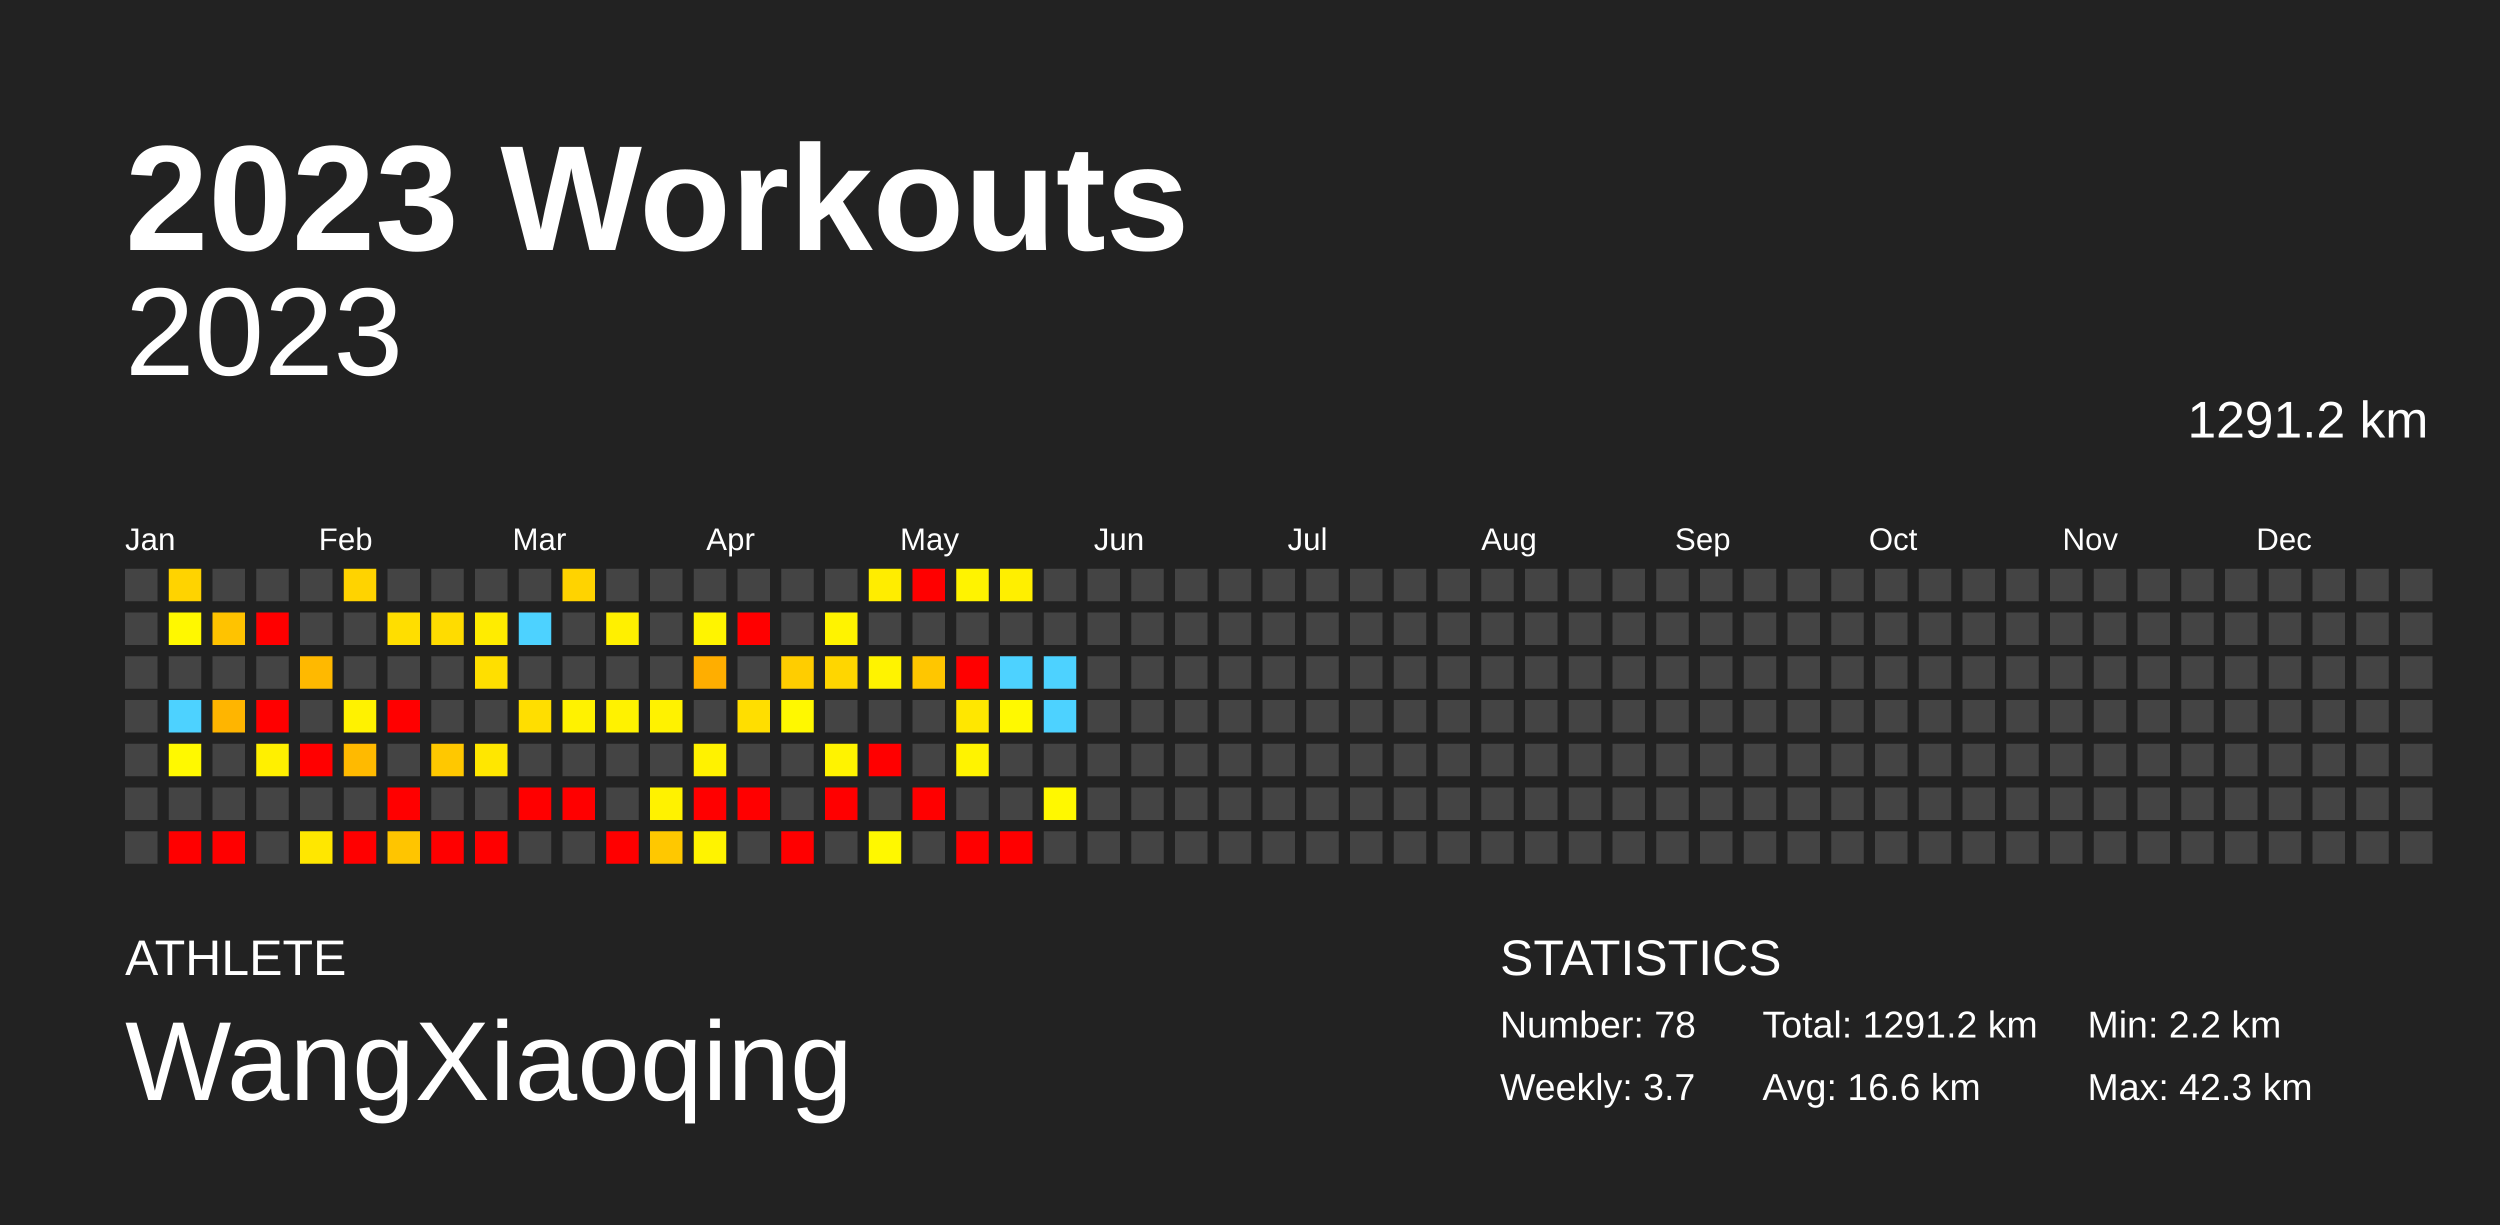
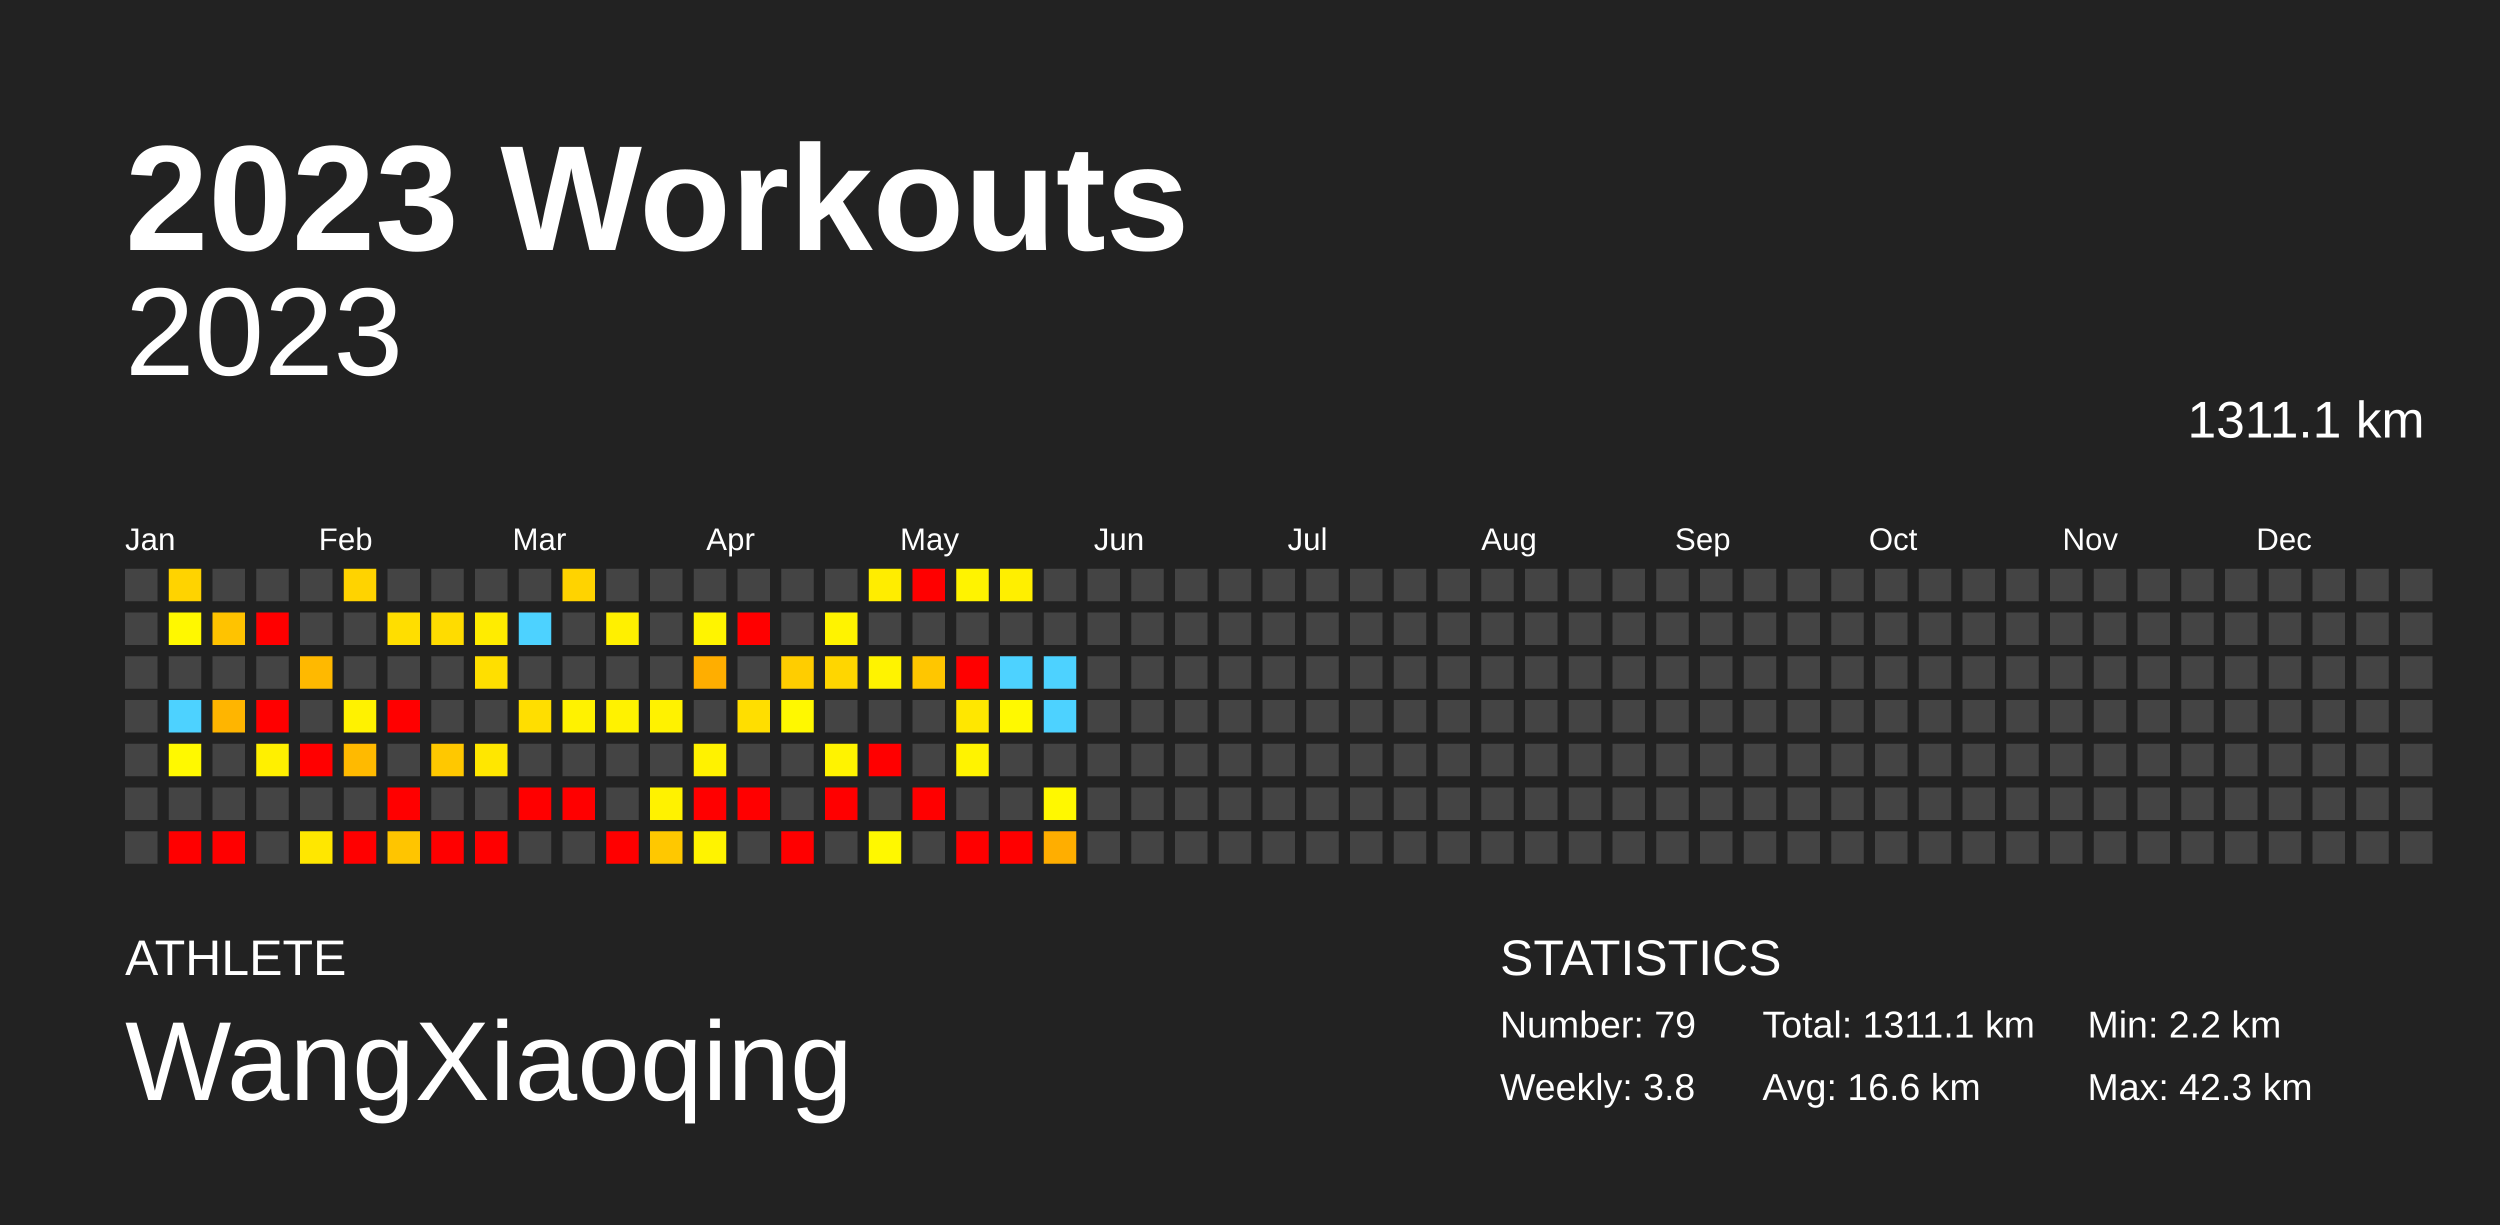
<svg xmlns="http://www.w3.org/2000/svg" baseProfile="full" height="98mm" version="1.1" viewBox="0,0,200,98" width="200mm">
  <defs />
  <rect fill="#222222" height="98" width="200" x="0" y="0" />
  <text fill="#FFFFFF" style="font-size:12px; font-family:Arial; font-weight:bold;" x="10" y="20">2023 Workouts</text>
  <text fill="#FFFFFF" style="font-size:4px; font-family:Arial" x="10" y="78">ATHLETE</text>
  <text fill="#FFFFFF" style="font-size:9px; font-family:Arial" x="10" y="88">WangXiaoqing</text>
  <text fill="#FFFFFF" style="font-size:4px; font-family:Arial" x="120" y="78">STATISTICS</text>
-   <text fill="#FFFFFF" style="font-size:3px; font-family:Arial" x="120" y="83">Number: 78</text>
-   <text fill="#FFFFFF" style="font-size:3px; font-family:Arial" x="120" y="88">Weekly: 3.7</text>
-   <text fill="#FFFFFF" style="font-size:3px; font-family:Arial" x="141" y="83">Total: 1291.2 km</text>
+   <text fill="#FFFFFF" style="font-size:3px; font-family:Arial" x="120" y="83">Number: 79</text>
+   <text fill="#FFFFFF" style="font-size:3px; font-family:Arial" x="120" y="88">Weekly: 3.8</text>
+   <text fill="#FFFFFF" style="font-size:3px; font-family:Arial" x="141" y="83">Total: 1311.1 km</text>
  <text fill="#FFFFFF" style="font-size:3px; font-family:Arial" x="141" y="88">Avg: 16.6 km</text>
  <text fill="#FFFFFF" style="font-size:3px; font-family:Arial" x="167" y="83">Min: 2.2 km</text>
  <text fill="#FFFFFF" style="font-size:3px; font-family:Arial" x="167" y="88">Max: 42.3 km</text>
  <text alignment-baseline="hanging" fill="#FFFFFF" style="font-size:10.0px; font-family:Arial;" x="10" y="30">2023</text>
-   <text alignment-baseline="hanging" fill="#FFFFFF" style="font-size:4.125px; font-family:Arial;" x="175" y="35">1291.2 km</text>
+   <text alignment-baseline="hanging" fill="#FFFFFF" style="font-size:4.125px; font-family:Arial;" x="175" y="35">1311.1 km</text>
  <text fill="#FFFFFF" style="font-size:2.5px; font-family:Arial" x="10.0" y="44">Jan</text>
  <text fill="#FFFFFF" style="font-size:2.5px; font-family:Arial" x="25.5" y="44">Feb</text>
  <text fill="#FFFFFF" style="font-size:2.5px; font-family:Arial" x="41.0" y="44">Mar</text>
  <text fill="#FFFFFF" style="font-size:2.5px; font-family:Arial" x="56.5" y="44">Apr</text>
  <text fill="#FFFFFF" style="font-size:2.5px; font-family:Arial" x="72.0" y="44">May</text>
  <text fill="#FFFFFF" style="font-size:2.5px; font-family:Arial" x="87.5" y="44">Jun</text>
  <text fill="#FFFFFF" style="font-size:2.5px; font-family:Arial" x="103.0" y="44">Jul</text>
  <text fill="#FFFFFF" style="font-size:2.5px; font-family:Arial" x="118.5" y="44">Aug</text>
  <text fill="#FFFFFF" style="font-size:2.5px; font-family:Arial" x="134.0" y="44">Sep</text>
  <text fill="#FFFFFF" style="font-size:2.5px; font-family:Arial" x="149.5" y="44">Oct</text>
  <text fill="#FFFFFF" style="font-size:2.5px; font-family:Arial" x="165.0" y="44">Nov</text>
  <text fill="#FFFFFF" style="font-size:2.5px; font-family:Arial" x="180.5" y="44">Dec</text>
  <rect fill="#444444" height="2.6" width="2.6" x="10.0" y="45.5" />
  <rect fill="#444444" height="2.6" width="2.6" x="10.0" y="49.0" />
  <rect fill="#444444" height="2.6" width="2.6" x="10.0" y="52.5" />
  <rect fill="#444444" height="2.6" width="2.6" x="10.0" y="56.0" />
  <rect fill="#444444" height="2.6" width="2.6" x="10.0" y="59.5" />
  <rect fill="#444444" height="2.6" width="2.6" x="10.0" y="63.0" />
  <rect fill="#444444" height="2.6" width="2.6" x="10.0" y="66.5" />
  <rect fill="#ffd300" height="2.6" width="2.6" x="13.5" y="45.5" />
  <rect fill="#fff800" height="2.6" width="2.6" x="13.5" y="49.0" />
  <rect fill="#444444" height="2.6" width="2.6" x="13.5" y="52.5" />
  <rect fill="#4dd2ff" height="2.6" width="2.6" x="13.5" y="56.0" />
  <rect fill="#fff900" height="2.6" width="2.6" x="13.5" y="59.5" />
  <rect fill="#444444" height="2.6" width="2.6" x="13.5" y="63.0" />
  <rect fill="red" height="2.6" width="2.6" x="13.5" y="66.5" />
  <rect fill="#444444" height="2.6" width="2.6" x="17.0" y="45.5" />
  <rect fill="#ffc300" height="2.6" width="2.6" x="17.0" y="49.0" />
  <rect fill="#444444" height="2.6" width="2.6" x="17.0" y="52.5" />
  <rect fill="#ffb500" height="2.6" width="2.6" x="17.0" y="56.0" />
  <rect fill="#444444" height="2.6" width="2.6" x="17.0" y="59.5" />
  <rect fill="#444444" height="2.6" width="2.6" x="17.0" y="63.0" />
  <rect fill="red" height="2.6" width="2.6" x="17.0" y="66.5" />
  <rect fill="#444444" height="2.6" width="2.6" x="20.5" y="45.5" />
  <rect fill="red" height="2.6" width="2.6" x="20.5" y="49.0" />
  <rect fill="#444444" height="2.6" width="2.6" x="20.5" y="52.5" />
  <rect fill="red" height="2.6" width="2.6" x="20.5" y="56.0" />
  <rect fill="#fff000" height="2.6" width="2.6" x="20.5" y="59.5" />
  <rect fill="#444444" height="2.6" width="2.6" x="20.5" y="63.0" />
  <rect fill="#444444" height="2.6" width="2.6" x="20.5" y="66.5" />
  <rect fill="#444444" height="2.6" width="2.6" x="24.0" y="45.5" />
  <rect fill="#444444" height="2.6" width="2.6" x="24.0" y="49.0" />
  <rect fill="#ffb900" height="2.6" width="2.6" x="24.0" y="52.5" />
  <rect fill="#444444" height="2.6" width="2.6" x="24.0" y="56.0" />
  <rect fill="red" height="2.6" width="2.6" x="24.0" y="59.5" />
  <rect fill="#444444" height="2.6" width="2.6" x="24.0" y="63.0" />
  <rect fill="#ffe700" height="2.6" width="2.6" x="24.0" y="66.5" />
  <rect fill="#ffd300" height="2.6" width="2.6" x="27.5" y="45.5" />
  <rect fill="#444444" height="2.6" width="2.6" x="27.5" y="49.0" />
  <rect fill="#444444" height="2.6" width="2.6" x="27.5" y="52.5" />
  <rect fill="#fff200" height="2.6" width="2.6" x="27.5" y="56.0" />
  <rect fill="#ffba00" height="2.6" width="2.6" x="27.5" y="59.5" />
  <rect fill="#444444" height="2.6" width="2.6" x="27.5" y="63.0" />
  <rect fill="red" height="2.6" width="2.6" x="27.5" y="66.5" />
  <rect fill="#444444" height="2.6" width="2.6" x="31.0" y="45.5" />
  <rect fill="#ffde00" height="2.6" width="2.6" x="31.0" y="49.0" />
  <rect fill="#444444" height="2.6" width="2.6" x="31.0" y="52.5" />
  <rect fill="red" height="2.6" width="2.6" x="31.0" y="56.0" />
  <rect fill="#444444" height="2.6" width="2.6" x="31.0" y="59.5" />
  <rect fill="red" height="2.6" width="2.6" x="31.0" y="63.0" />
  <rect fill="#ffc500" height="2.6" width="2.6" x="31.0" y="66.5" />
  <rect fill="#444444" height="2.6" width="2.6" x="34.5" y="45.5" />
  <rect fill="#ffdc00" height="2.6" width="2.6" x="34.5" y="49.0" />
  <rect fill="#444444" height="2.6" width="2.6" x="34.5" y="52.5" />
  <rect fill="#444444" height="2.6" width="2.6" x="34.5" y="56.0" />
  <rect fill="#ffc800" height="2.6" width="2.6" x="34.5" y="59.5" />
  <rect fill="#444444" height="2.6" width="2.6" x="34.5" y="63.0" />
  <rect fill="red" height="2.6" width="2.6" x="34.5" y="66.5" />
  <rect fill="#444444" height="2.6" width="2.6" x="38.0" y="45.5" />
  <rect fill="#ffec00" height="2.6" width="2.6" x="38.0" y="49.0" />
  <rect fill="#ffdf00" height="2.6" width="2.6" x="38.0" y="52.5" />
  <rect fill="#444444" height="2.6" width="2.6" x="38.0" y="56.0" />
  <rect fill="#ffe700" height="2.6" width="2.6" x="38.0" y="59.5" />
  <rect fill="#444444" height="2.6" width="2.6" x="38.0" y="63.0" />
  <rect fill="red" height="2.6" width="2.6" x="38.0" y="66.5" />
  <rect fill="#444444" height="2.6" width="2.6" x="41.5" y="45.5" />
  <rect fill="#4dd2ff" height="2.6" width="2.6" x="41.5" y="49.0" />
  <rect fill="#444444" height="2.6" width="2.6" x="41.5" y="52.5" />
  <rect fill="#ffde00" height="2.6" width="2.6" x="41.5" y="56.0" />
  <rect fill="#444444" height="2.6" width="2.6" x="41.5" y="59.5" />
  <rect fill="red" height="2.6" width="2.6" x="41.5" y="63.0" />
  <rect fill="#444444" height="2.6" width="2.6" x="41.5" y="66.5" />
  <rect fill="#ffd300" height="2.6" width="2.6" x="45.0" y="45.5" />
  <rect fill="#444444" height="2.6" width="2.6" x="45.0" y="49.0" />
  <rect fill="#444444" height="2.6" width="2.6" x="45.0" y="52.5" />
  <rect fill="#fff200" height="2.6" width="2.6" x="45.0" y="56.0" />
  <rect fill="#444444" height="2.6" width="2.6" x="45.0" y="59.5" />
  <rect fill="red" height="2.6" width="2.6" x="45.0" y="63.0" />
  <rect fill="#444444" height="2.6" width="2.6" x="45.0" y="66.5" />
  <rect fill="#444444" height="2.6" width="2.6" x="48.5" y="45.5" />
  <rect fill="#fff000" height="2.6" width="2.6" x="48.5" y="49.0" />
  <rect fill="#444444" height="2.6" width="2.6" x="48.5" y="52.5" />
  <rect fill="#fff200" height="2.6" width="2.6" x="48.5" y="56.0" />
  <rect fill="#444444" height="2.6" width="2.6" x="48.5" y="59.5" />
  <rect fill="#444444" height="2.6" width="2.6" x="48.5" y="63.0" />
  <rect fill="red" height="2.6" width="2.6" x="48.5" y="66.5" />
  <rect fill="#444444" height="2.6" width="2.6" x="52.0" y="45.5" />
  <rect fill="#444444" height="2.6" width="2.6" x="52.0" y="49.0" />
  <rect fill="#444444" height="2.6" width="2.6" x="52.0" y="52.5" />
  <rect fill="#fff200" height="2.6" width="2.6" x="52.0" y="56.0" />
  <rect fill="#444444" height="2.6" width="2.6" x="52.0" y="59.5" />
  <rect fill="#fff200" height="2.6" width="2.6" x="52.0" y="63.0" />
  <rect fill="#ffc800" height="2.6" width="2.6" x="52.0" y="66.5" />
  <rect fill="#444444" height="2.6" width="2.6" x="55.5" y="45.5" />
  <rect fill="#fff400" height="2.6" width="2.6" x="55.5" y="49.0" />
  <rect fill="#ffae00" height="2.6" width="2.6" x="55.5" y="52.5" />
  <rect fill="#444444" height="2.6" width="2.6" x="55.5" y="56.0" />
  <rect fill="#fff200" height="2.6" width="2.6" x="55.5" y="59.5" />
  <rect fill="red" height="2.6" width="2.6" x="55.5" y="63.0" />
  <rect fill="#fff300" height="2.6" width="2.6" x="55.5" y="66.5" />
  <rect fill="#444444" height="2.6" width="2.6" x="59.0" y="45.5" />
  <rect fill="red" height="2.6" width="2.6" x="59.0" y="49.0" />
  <rect fill="#444444" height="2.6" width="2.6" x="59.0" y="52.5" />
  <rect fill="#ffde00" height="2.6" width="2.6" x="59.0" y="56.0" />
  <rect fill="#444444" height="2.6" width="2.6" x="59.0" y="59.5" />
  <rect fill="red" height="2.6" width="2.6" x="59.0" y="63.0" />
  <rect fill="#444444" height="2.6" width="2.6" x="59.0" y="66.5" />
  <rect fill="#444444" height="2.6" width="2.6" x="62.5" y="45.5" />
  <rect fill="#444444" height="2.6" width="2.6" x="62.5" y="49.0" />
  <rect fill="#ffcd00" height="2.6" width="2.6" x="62.5" y="52.5" />
  <rect fill="#fff800" height="2.6" width="2.6" x="62.5" y="56.0" />
  <rect fill="#444444" height="2.6" width="2.6" x="62.5" y="59.5" />
  <rect fill="#444444" height="2.6" width="2.6" x="62.5" y="63.0" />
  <rect fill="red" height="2.6" width="2.6" x="62.5" y="66.5" />
  <rect fill="#444444" height="2.6" width="2.6" x="66.0" y="45.5" />
  <rect fill="#fff300" height="2.6" width="2.6" x="66.0" y="49.0" />
  <rect fill="#ffd600" height="2.6" width="2.6" x="66.0" y="52.5" />
  <rect fill="#444444" height="2.6" width="2.6" x="66.0" y="56.0" />
  <rect fill="#fff300" height="2.6" width="2.6" x="66.0" y="59.5" />
  <rect fill="red" height="2.6" width="2.6" x="66.0" y="63.0" />
  <rect fill="#444444" height="2.6" width="2.6" x="66.0" y="66.5" />
  <rect fill="#ffed00" height="2.6" width="2.6" x="69.5" y="45.5" />
  <rect fill="#444444" height="2.6" width="2.6" x="69.5" y="49.0" />
  <rect fill="#fff300" height="2.6" width="2.6" x="69.5" y="52.5" />
  <rect fill="#444444" height="2.6" width="2.6" x="69.5" y="56.0" />
  <rect fill="red" height="2.6" width="2.6" x="69.5" y="59.5" />
  <rect fill="#444444" height="2.6" width="2.6" x="69.5" y="63.0" />
  <rect fill="#fff800" height="2.6" width="2.6" x="69.5" y="66.5" />
  <rect fill="red" height="2.6" width="2.6" x="73.0" y="45.5" />
  <rect fill="#444444" height="2.6" width="2.6" x="73.0" y="49.0" />
  <rect fill="#ffc600" height="2.6" width="2.6" x="73.0" y="52.5" />
  <rect fill="#444444" height="2.6" width="2.6" x="73.0" y="56.0" />
  <rect fill="#444444" height="2.6" width="2.6" x="73.0" y="59.5" />
  <rect fill="red" height="2.6" width="2.6" x="73.0" y="63.0" />
  <rect fill="#444444" height="2.6" width="2.6" x="73.0" y="66.5" />
  <rect fill="#fff300" height="2.6" width="2.6" x="76.5" y="45.5" />
  <rect fill="#444444" height="2.6" width="2.6" x="76.5" y="49.0" />
  <rect fill="red" height="2.6" width="2.6" x="76.5" y="52.5" />
  <rect fill="#ffe700" height="2.6" width="2.6" x="76.5" y="56.0" />
  <rect fill="#fff300" height="2.6" width="2.6" x="76.5" y="59.5" />
  <rect fill="#444444" height="2.6" width="2.6" x="76.5" y="63.0" />
  <rect fill="red" height="2.6" width="2.6" x="76.5" y="66.5" />
  <rect fill="#ffef00" height="2.6" width="2.6" x="80.0" y="45.5" />
  <rect fill="#444444" height="2.6" width="2.6" x="80.0" y="49.0" />
  <rect fill="#4dd2ff" height="2.6" width="2.6" x="80.0" y="52.5" />
  <rect fill="#fff900" height="2.6" width="2.6" x="80.0" y="56.0" />
  <rect fill="#444444" height="2.6" width="2.6" x="80.0" y="59.5" />
  <rect fill="#444444" height="2.6" width="2.6" x="80.0" y="63.0" />
  <rect fill="red" height="2.6" width="2.6" x="80.0" y="66.5" />
  <rect fill="#444444" height="2.6" width="2.6" x="83.5" y="45.5" />
  <rect fill="#444444" height="2.6" width="2.6" x="83.5" y="49.0" />
  <rect fill="#4dd2ff" height="2.6" width="2.6" x="83.5" y="52.5" />
  <rect fill="#4dd2ff" height="2.6" width="2.6" x="83.5" y="56.0" />
  <rect fill="#444444" height="2.6" width="2.6" x="83.5" y="59.5" />
  <rect fill="#fff800" height="2.6" width="2.6" x="83.5" y="63.0" />
-   <rect fill="#444444" height="2.6" width="2.6" x="83.5" y="66.5" />
+   <rect fill="#ffae00" height="2.6" width="2.6" x="83.5" y="66.5" />
  <rect fill="#444444" height="2.6" width="2.6" x="87.0" y="45.5" />
  <rect fill="#444444" height="2.6" width="2.6" x="87.0" y="49.0" />
  <rect fill="#444444" height="2.6" width="2.6" x="87.0" y="52.5" />
  <rect fill="#444444" height="2.6" width="2.6" x="87.0" y="56.0" />
  <rect fill="#444444" height="2.6" width="2.6" x="87.0" y="59.5" />
  <rect fill="#444444" height="2.6" width="2.6" x="87.0" y="63.0" />
  <rect fill="#444444" height="2.6" width="2.6" x="87.0" y="66.5" />
  <rect fill="#444444" height="2.6" width="2.6" x="90.5" y="45.5" />
  <rect fill="#444444" height="2.6" width="2.6" x="90.5" y="49.0" />
  <rect fill="#444444" height="2.6" width="2.6" x="90.5" y="52.5" />
  <rect fill="#444444" height="2.6" width="2.6" x="90.5" y="56.0" />
  <rect fill="#444444" height="2.6" width="2.6" x="90.5" y="59.5" />
  <rect fill="#444444" height="2.6" width="2.6" x="90.5" y="63.0" />
  <rect fill="#444444" height="2.6" width="2.6" x="90.5" y="66.5" />
  <rect fill="#444444" height="2.6" width="2.6" x="94.0" y="45.5" />
  <rect fill="#444444" height="2.6" width="2.6" x="94.0" y="49.0" />
  <rect fill="#444444" height="2.6" width="2.6" x="94.0" y="52.5" />
  <rect fill="#444444" height="2.6" width="2.6" x="94.0" y="56.0" />
  <rect fill="#444444" height="2.6" width="2.6" x="94.0" y="59.5" />
  <rect fill="#444444" height="2.6" width="2.6" x="94.0" y="63.0" />
  <rect fill="#444444" height="2.6" width="2.6" x="94.0" y="66.5" />
  <rect fill="#444444" height="2.6" width="2.6" x="97.5" y="45.5" />
  <rect fill="#444444" height="2.6" width="2.6" x="97.5" y="49.0" />
  <rect fill="#444444" height="2.6" width="2.6" x="97.5" y="52.5" />
  <rect fill="#444444" height="2.6" width="2.6" x="97.5" y="56.0" />
  <rect fill="#444444" height="2.6" width="2.6" x="97.5" y="59.5" />
  <rect fill="#444444" height="2.6" width="2.6" x="97.5" y="63.0" />
  <rect fill="#444444" height="2.6" width="2.6" x="97.5" y="66.5" />
  <rect fill="#444444" height="2.6" width="2.6" x="101.0" y="45.5" />
  <rect fill="#444444" height="2.6" width="2.6" x="101.0" y="49.0" />
  <rect fill="#444444" height="2.6" width="2.6" x="101.0" y="52.5" />
  <rect fill="#444444" height="2.6" width="2.6" x="101.0" y="56.0" />
  <rect fill="#444444" height="2.6" width="2.6" x="101.0" y="59.5" />
  <rect fill="#444444" height="2.6" width="2.6" x="101.0" y="63.0" />
  <rect fill="#444444" height="2.6" width="2.6" x="101.0" y="66.5" />
  <rect fill="#444444" height="2.6" width="2.6" x="104.5" y="45.5" />
  <rect fill="#444444" height="2.6" width="2.6" x="104.5" y="49.0" />
  <rect fill="#444444" height="2.6" width="2.6" x="104.5" y="52.5" />
  <rect fill="#444444" height="2.6" width="2.6" x="104.5" y="56.0" />
  <rect fill="#444444" height="2.6" width="2.6" x="104.5" y="59.5" />
  <rect fill="#444444" height="2.6" width="2.6" x="104.5" y="63.0" />
  <rect fill="#444444" height="2.6" width="2.6" x="104.5" y="66.5" />
  <rect fill="#444444" height="2.6" width="2.6" x="108.0" y="45.5" />
  <rect fill="#444444" height="2.6" width="2.6" x="108.0" y="49.0" />
  <rect fill="#444444" height="2.6" width="2.6" x="108.0" y="52.5" />
  <rect fill="#444444" height="2.6" width="2.6" x="108.0" y="56.0" />
  <rect fill="#444444" height="2.6" width="2.6" x="108.0" y="59.5" />
  <rect fill="#444444" height="2.6" width="2.6" x="108.0" y="63.0" />
  <rect fill="#444444" height="2.6" width="2.6" x="108.0" y="66.5" />
  <rect fill="#444444" height="2.6" width="2.6" x="111.5" y="45.5" />
  <rect fill="#444444" height="2.6" width="2.6" x="111.5" y="49.0" />
  <rect fill="#444444" height="2.6" width="2.6" x="111.5" y="52.5" />
  <rect fill="#444444" height="2.6" width="2.6" x="111.5" y="56.0" />
  <rect fill="#444444" height="2.6" width="2.6" x="111.5" y="59.5" />
  <rect fill="#444444" height="2.6" width="2.6" x="111.5" y="63.0" />
  <rect fill="#444444" height="2.6" width="2.6" x="111.5" y="66.5" />
  <rect fill="#444444" height="2.6" width="2.6" x="115.0" y="45.5" />
  <rect fill="#444444" height="2.6" width="2.6" x="115.0" y="49.0" />
  <rect fill="#444444" height="2.6" width="2.6" x="115.0" y="52.5" />
  <rect fill="#444444" height="2.6" width="2.6" x="115.0" y="56.0" />
  <rect fill="#444444" height="2.6" width="2.6" x="115.0" y="59.5" />
  <rect fill="#444444" height="2.6" width="2.6" x="115.0" y="63.0" />
  <rect fill="#444444" height="2.6" width="2.6" x="115.0" y="66.5" />
  <rect fill="#444444" height="2.6" width="2.6" x="118.5" y="45.5" />
  <rect fill="#444444" height="2.6" width="2.6" x="118.5" y="49.0" />
  <rect fill="#444444" height="2.6" width="2.6" x="118.5" y="52.5" />
  <rect fill="#444444" height="2.6" width="2.6" x="118.5" y="56.0" />
  <rect fill="#444444" height="2.6" width="2.6" x="118.5" y="59.5" />
  <rect fill="#444444" height="2.6" width="2.6" x="118.5" y="63.0" />
  <rect fill="#444444" height="2.6" width="2.6" x="118.5" y="66.5" />
  <rect fill="#444444" height="2.6" width="2.6" x="122.0" y="45.5" />
  <rect fill="#444444" height="2.6" width="2.6" x="122.0" y="49.0" />
  <rect fill="#444444" height="2.6" width="2.6" x="122.0" y="52.5" />
  <rect fill="#444444" height="2.6" width="2.6" x="122.0" y="56.0" />
  <rect fill="#444444" height="2.6" width="2.6" x="122.0" y="59.5" />
  <rect fill="#444444" height="2.6" width="2.6" x="122.0" y="63.0" />
  <rect fill="#444444" height="2.6" width="2.6" x="122.0" y="66.5" />
  <rect fill="#444444" height="2.6" width="2.6" x="125.5" y="45.5" />
  <rect fill="#444444" height="2.6" width="2.6" x="125.5" y="49.0" />
  <rect fill="#444444" height="2.6" width="2.6" x="125.5" y="52.5" />
  <rect fill="#444444" height="2.6" width="2.6" x="125.5" y="56.0" />
  <rect fill="#444444" height="2.6" width="2.6" x="125.5" y="59.5" />
  <rect fill="#444444" height="2.6" width="2.6" x="125.5" y="63.0" />
  <rect fill="#444444" height="2.6" width="2.6" x="125.5" y="66.5" />
  <rect fill="#444444" height="2.6" width="2.6" x="129.0" y="45.5" />
  <rect fill="#444444" height="2.6" width="2.6" x="129.0" y="49.0" />
  <rect fill="#444444" height="2.6" width="2.6" x="129.0" y="52.5" />
  <rect fill="#444444" height="2.6" width="2.6" x="129.0" y="56.0" />
  <rect fill="#444444" height="2.6" width="2.6" x="129.0" y="59.5" />
  <rect fill="#444444" height="2.6" width="2.6" x="129.0" y="63.0" />
  <rect fill="#444444" height="2.6" width="2.6" x="129.0" y="66.5" />
  <rect fill="#444444" height="2.6" width="2.6" x="132.5" y="45.5" />
  <rect fill="#444444" height="2.6" width="2.6" x="132.5" y="49.0" />
  <rect fill="#444444" height="2.6" width="2.6" x="132.5" y="52.5" />
  <rect fill="#444444" height="2.6" width="2.6" x="132.5" y="56.0" />
  <rect fill="#444444" height="2.6" width="2.6" x="132.5" y="59.5" />
  <rect fill="#444444" height="2.6" width="2.6" x="132.5" y="63.0" />
  <rect fill="#444444" height="2.6" width="2.6" x="132.5" y="66.5" />
  <rect fill="#444444" height="2.6" width="2.6" x="136.0" y="45.5" />
  <rect fill="#444444" height="2.6" width="2.6" x="136.0" y="49.0" />
  <rect fill="#444444" height="2.6" width="2.6" x="136.0" y="52.5" />
  <rect fill="#444444" height="2.6" width="2.6" x="136.0" y="56.0" />
  <rect fill="#444444" height="2.6" width="2.6" x="136.0" y="59.5" />
  <rect fill="#444444" height="2.6" width="2.6" x="136.0" y="63.0" />
  <rect fill="#444444" height="2.6" width="2.6" x="136.0" y="66.5" />
  <rect fill="#444444" height="2.6" width="2.6" x="139.5" y="45.5" />
  <rect fill="#444444" height="2.6" width="2.6" x="139.5" y="49.0" />
  <rect fill="#444444" height="2.6" width="2.6" x="139.5" y="52.5" />
  <rect fill="#444444" height="2.6" width="2.6" x="139.5" y="56.0" />
  <rect fill="#444444" height="2.6" width="2.6" x="139.5" y="59.5" />
  <rect fill="#444444" height="2.6" width="2.6" x="139.5" y="63.0" />
  <rect fill="#444444" height="2.6" width="2.6" x="139.5" y="66.5" />
  <rect fill="#444444" height="2.6" width="2.6" x="143.0" y="45.5" />
  <rect fill="#444444" height="2.6" width="2.6" x="143.0" y="49.0" />
  <rect fill="#444444" height="2.6" width="2.6" x="143.0" y="52.5" />
  <rect fill="#444444" height="2.6" width="2.6" x="143.0" y="56.0" />
  <rect fill="#444444" height="2.6" width="2.6" x="143.0" y="59.5" />
  <rect fill="#444444" height="2.6" width="2.6" x="143.0" y="63.0" />
  <rect fill="#444444" height="2.6" width="2.6" x="143.0" y="66.5" />
  <rect fill="#444444" height="2.6" width="2.6" x="146.5" y="45.5" />
  <rect fill="#444444" height="2.6" width="2.6" x="146.5" y="49.0" />
  <rect fill="#444444" height="2.6" width="2.6" x="146.5" y="52.5" />
  <rect fill="#444444" height="2.6" width="2.6" x="146.5" y="56.0" />
  <rect fill="#444444" height="2.6" width="2.6" x="146.5" y="59.5" />
  <rect fill="#444444" height="2.6" width="2.6" x="146.5" y="63.0" />
  <rect fill="#444444" height="2.6" width="2.6" x="146.5" y="66.5" />
  <rect fill="#444444" height="2.6" width="2.6" x="150.0" y="45.5" />
  <rect fill="#444444" height="2.6" width="2.6" x="150.0" y="49.0" />
  <rect fill="#444444" height="2.6" width="2.6" x="150.0" y="52.5" />
  <rect fill="#444444" height="2.6" width="2.6" x="150.0" y="56.0" />
  <rect fill="#444444" height="2.6" width="2.6" x="150.0" y="59.5" />
  <rect fill="#444444" height="2.6" width="2.6" x="150.0" y="63.0" />
  <rect fill="#444444" height="2.6" width="2.6" x="150.0" y="66.5" />
  <rect fill="#444444" height="2.6" width="2.6" x="153.5" y="45.5" />
  <rect fill="#444444" height="2.6" width="2.6" x="153.5" y="49.0" />
  <rect fill="#444444" height="2.6" width="2.6" x="153.5" y="52.5" />
  <rect fill="#444444" height="2.6" width="2.6" x="153.5" y="56.0" />
  <rect fill="#444444" height="2.6" width="2.6" x="153.5" y="59.5" />
  <rect fill="#444444" height="2.6" width="2.6" x="153.5" y="63.0" />
  <rect fill="#444444" height="2.6" width="2.6" x="153.5" y="66.5" />
  <rect fill="#444444" height="2.6" width="2.6" x="157.0" y="45.5" />
  <rect fill="#444444" height="2.6" width="2.6" x="157.0" y="49.0" />
  <rect fill="#444444" height="2.6" width="2.6" x="157.0" y="52.5" />
  <rect fill="#444444" height="2.6" width="2.6" x="157.0" y="56.0" />
  <rect fill="#444444" height="2.6" width="2.6" x="157.0" y="59.5" />
  <rect fill="#444444" height="2.6" width="2.6" x="157.0" y="63.0" />
  <rect fill="#444444" height="2.6" width="2.6" x="157.0" y="66.5" />
  <rect fill="#444444" height="2.6" width="2.6" x="160.5" y="45.5" />
  <rect fill="#444444" height="2.6" width="2.6" x="160.5" y="49.0" />
  <rect fill="#444444" height="2.6" width="2.6" x="160.5" y="52.5" />
  <rect fill="#444444" height="2.6" width="2.6" x="160.5" y="56.0" />
  <rect fill="#444444" height="2.6" width="2.6" x="160.5" y="59.5" />
  <rect fill="#444444" height="2.6" width="2.6" x="160.5" y="63.0" />
  <rect fill="#444444" height="2.6" width="2.6" x="160.5" y="66.5" />
  <rect fill="#444444" height="2.6" width="2.6" x="164.0" y="45.5" />
  <rect fill="#444444" height="2.6" width="2.6" x="164.0" y="49.0" />
  <rect fill="#444444" height="2.6" width="2.6" x="164.0" y="52.5" />
  <rect fill="#444444" height="2.6" width="2.6" x="164.0" y="56.0" />
  <rect fill="#444444" height="2.6" width="2.6" x="164.0" y="59.5" />
  <rect fill="#444444" height="2.6" width="2.6" x="164.0" y="63.0" />
  <rect fill="#444444" height="2.6" width="2.6" x="164.0" y="66.5" />
  <rect fill="#444444" height="2.6" width="2.6" x="167.5" y="45.5" />
  <rect fill="#444444" height="2.6" width="2.6" x="167.5" y="49.0" />
  <rect fill="#444444" height="2.6" width="2.6" x="167.5" y="52.5" />
  <rect fill="#444444" height="2.6" width="2.6" x="167.5" y="56.0" />
  <rect fill="#444444" height="2.6" width="2.6" x="167.5" y="59.5" />
  <rect fill="#444444" height="2.6" width="2.6" x="167.5" y="63.0" />
  <rect fill="#444444" height="2.6" width="2.6" x="167.5" y="66.5" />
  <rect fill="#444444" height="2.6" width="2.6" x="171.0" y="45.5" />
  <rect fill="#444444" height="2.6" width="2.6" x="171.0" y="49.0" />
  <rect fill="#444444" height="2.6" width="2.6" x="171.0" y="52.5" />
  <rect fill="#444444" height="2.6" width="2.6" x="171.0" y="56.0" />
  <rect fill="#444444" height="2.6" width="2.6" x="171.0" y="59.5" />
  <rect fill="#444444" height="2.6" width="2.6" x="171.0" y="63.0" />
  <rect fill="#444444" height="2.6" width="2.6" x="171.0" y="66.5" />
  <rect fill="#444444" height="2.6" width="2.6" x="174.5" y="45.5" />
  <rect fill="#444444" height="2.6" width="2.6" x="174.5" y="49.0" />
  <rect fill="#444444" height="2.6" width="2.6" x="174.5" y="52.5" />
  <rect fill="#444444" height="2.6" width="2.6" x="174.5" y="56.0" />
  <rect fill="#444444" height="2.6" width="2.6" x="174.5" y="59.5" />
  <rect fill="#444444" height="2.6" width="2.6" x="174.5" y="63.0" />
  <rect fill="#444444" height="2.6" width="2.6" x="174.5" y="66.5" />
  <rect fill="#444444" height="2.6" width="2.6" x="178.0" y="45.5" />
  <rect fill="#444444" height="2.6" width="2.6" x="178.0" y="49.0" />
  <rect fill="#444444" height="2.6" width="2.6" x="178.0" y="52.5" />
  <rect fill="#444444" height="2.6" width="2.6" x="178.0" y="56.0" />
  <rect fill="#444444" height="2.6" width="2.6" x="178.0" y="59.5" />
  <rect fill="#444444" height="2.6" width="2.6" x="178.0" y="63.0" />
  <rect fill="#444444" height="2.6" width="2.6" x="178.0" y="66.5" />
  <rect fill="#444444" height="2.6" width="2.6" x="181.5" y="45.5" />
  <rect fill="#444444" height="2.6" width="2.6" x="181.5" y="49.0" />
  <rect fill="#444444" height="2.6" width="2.6" x="181.5" y="52.5" />
  <rect fill="#444444" height="2.6" width="2.6" x="181.5" y="56.0" />
  <rect fill="#444444" height="2.6" width="2.6" x="181.5" y="59.5" />
  <rect fill="#444444" height="2.6" width="2.6" x="181.5" y="63.0" />
  <rect fill="#444444" height="2.6" width="2.6" x="181.5" y="66.5" />
  <rect fill="#444444" height="2.6" width="2.6" x="185.0" y="45.5" />
  <rect fill="#444444" height="2.6" width="2.6" x="185.0" y="49.0" />
  <rect fill="#444444" height="2.6" width="2.6" x="185.0" y="52.5" />
  <rect fill="#444444" height="2.6" width="2.6" x="185.0" y="56.0" />
  <rect fill="#444444" height="2.6" width="2.6" x="185.0" y="59.5" />
  <rect fill="#444444" height="2.6" width="2.6" x="185.0" y="63.0" />
  <rect fill="#444444" height="2.6" width="2.6" x="185.0" y="66.5" />
  <rect fill="#444444" height="2.6" width="2.6" x="188.5" y="45.5" />
  <rect fill="#444444" height="2.6" width="2.6" x="188.5" y="49.0" />
  <rect fill="#444444" height="2.6" width="2.6" x="188.5" y="52.5" />
  <rect fill="#444444" height="2.6" width="2.6" x="188.5" y="56.0" />
  <rect fill="#444444" height="2.6" width="2.6" x="188.5" y="59.5" />
  <rect fill="#444444" height="2.6" width="2.6" x="188.5" y="63.0" />
  <rect fill="#444444" height="2.6" width="2.6" x="188.5" y="66.5" />
  <rect fill="#444444" height="2.6" width="2.6" x="192.0" y="45.5" />
  <rect fill="#444444" height="2.6" width="2.6" x="192.0" y="49.0" />
  <rect fill="#444444" height="2.6" width="2.6" x="192.0" y="52.5" />
  <rect fill="#444444" height="2.6" width="2.6" x="192.0" y="56.0" />
  <rect fill="#444444" height="2.6" width="2.6" x="192.0" y="59.5" />
  <rect fill="#444444" height="2.6" width="2.6" x="192.0" y="63.0" />
  <rect fill="#444444" height="2.6" width="2.6" x="192.0" y="66.5" />
</svg>
